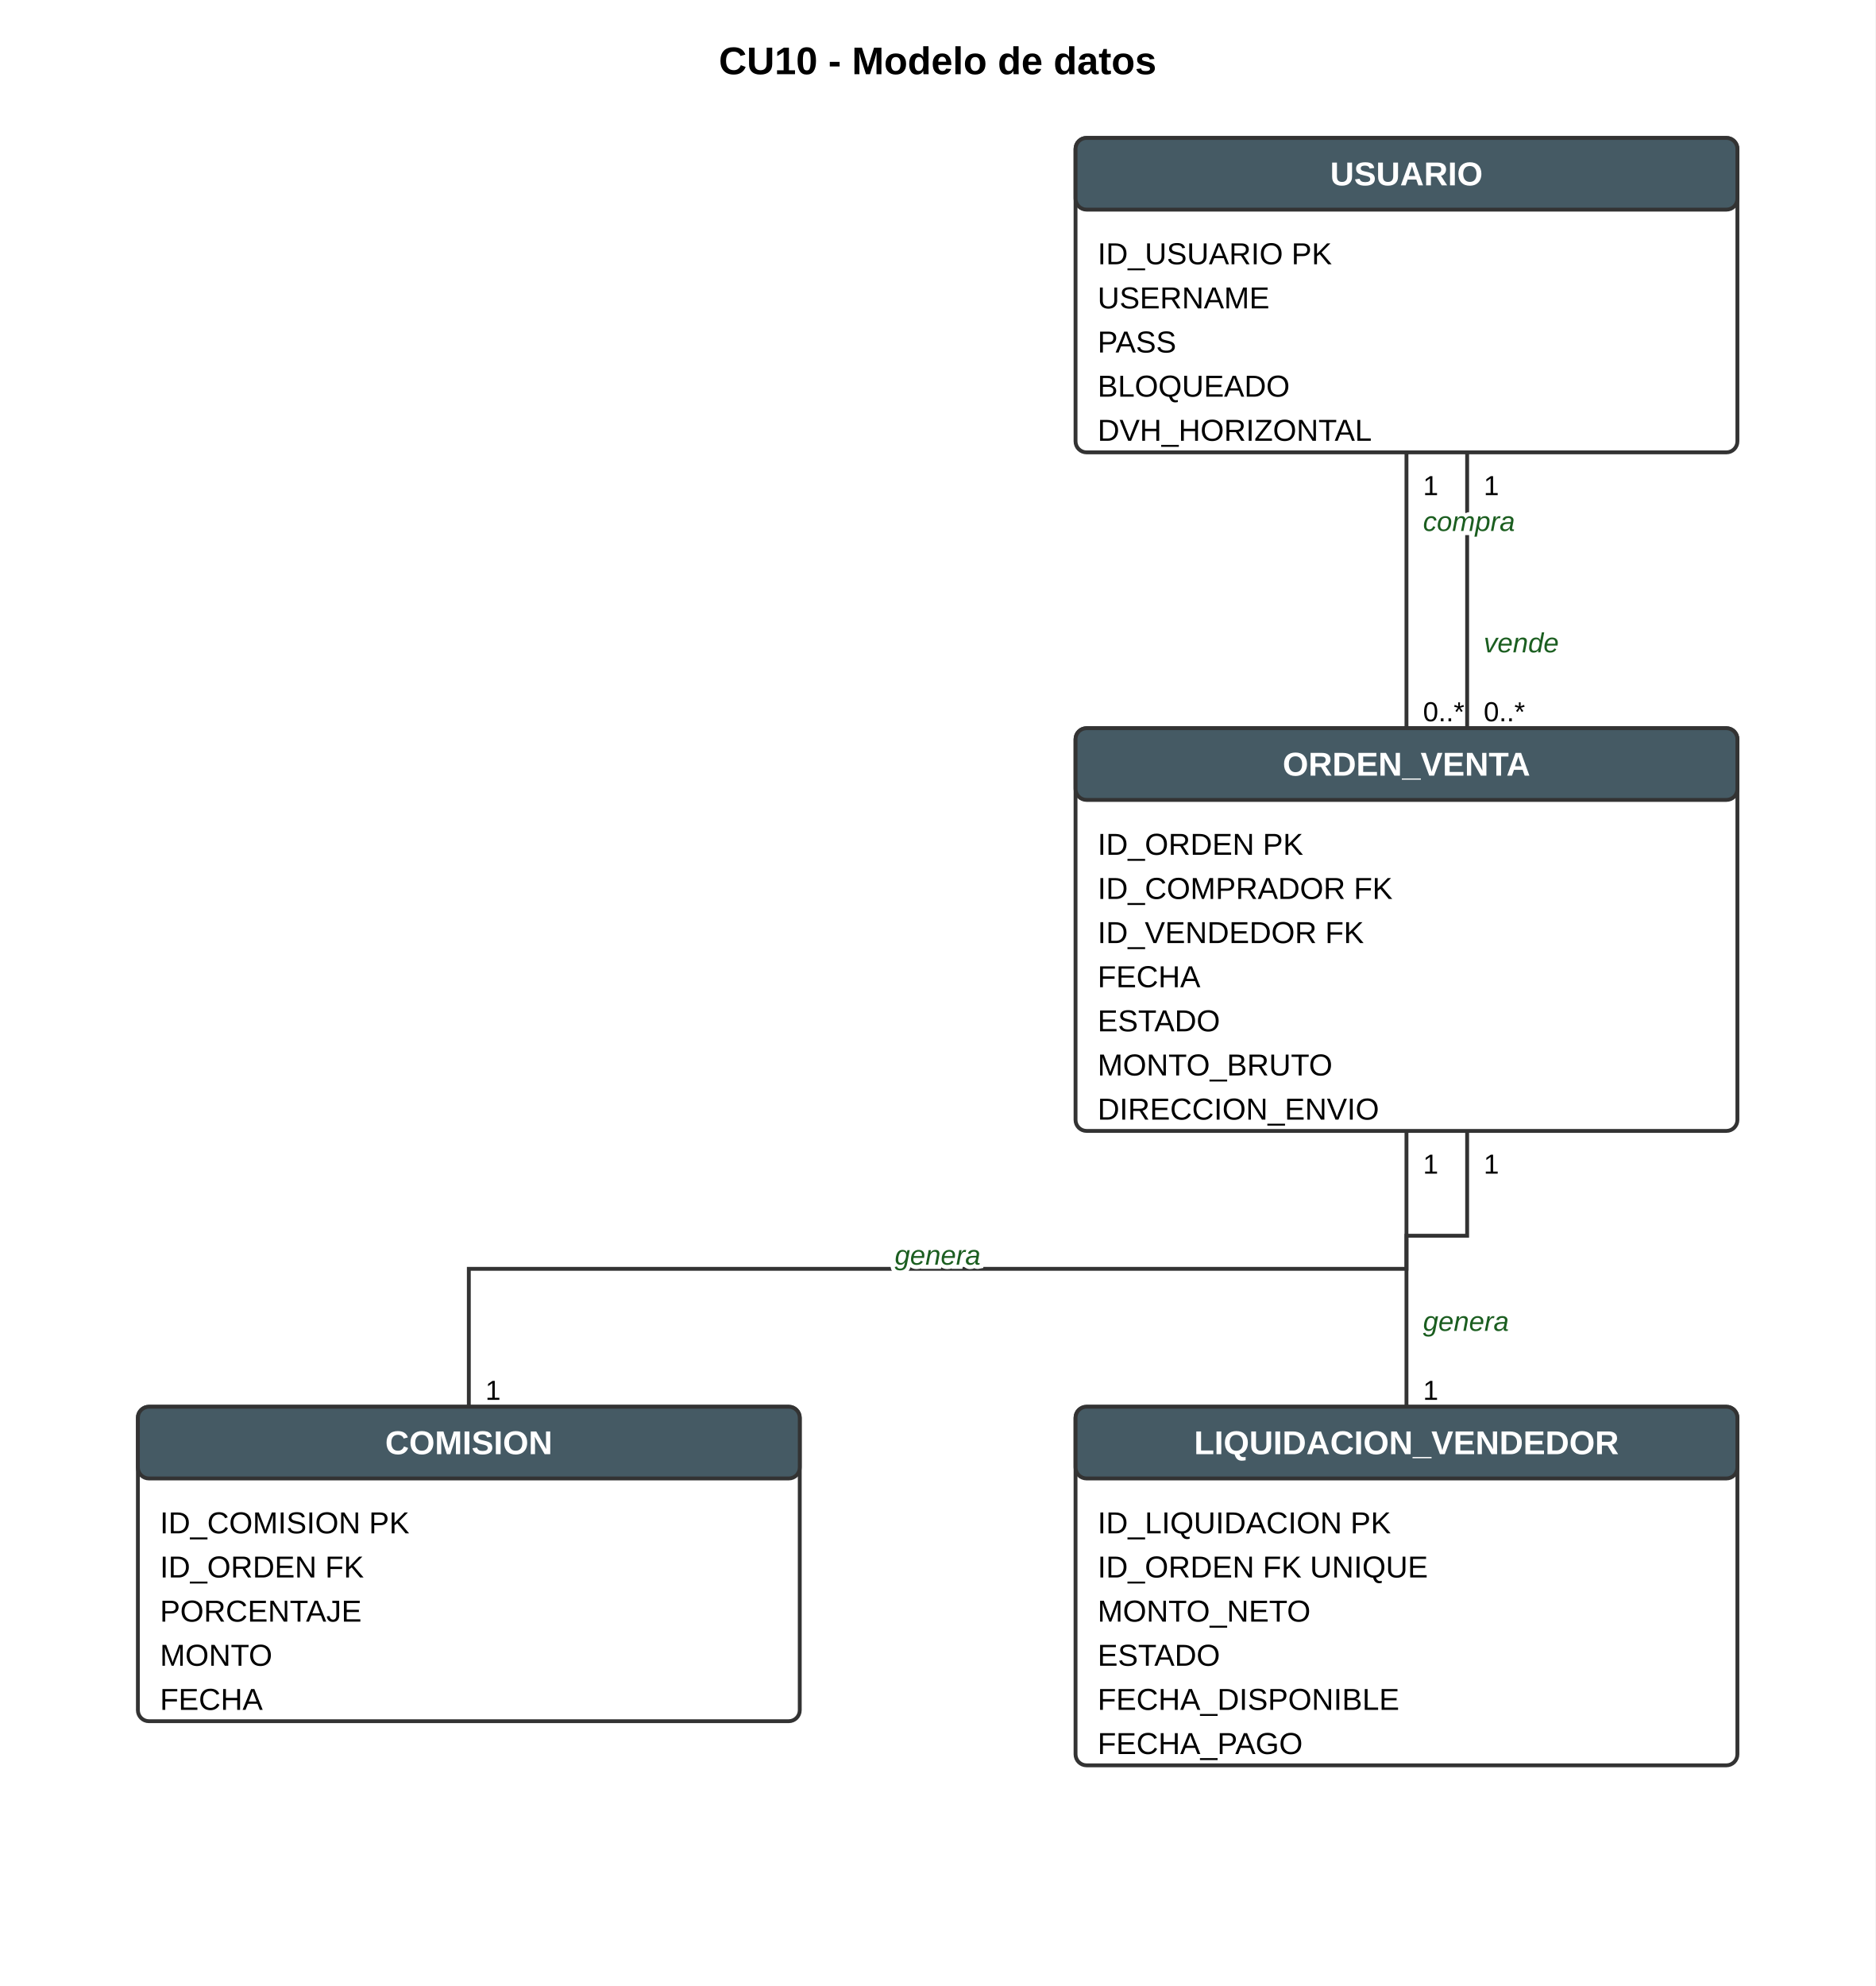
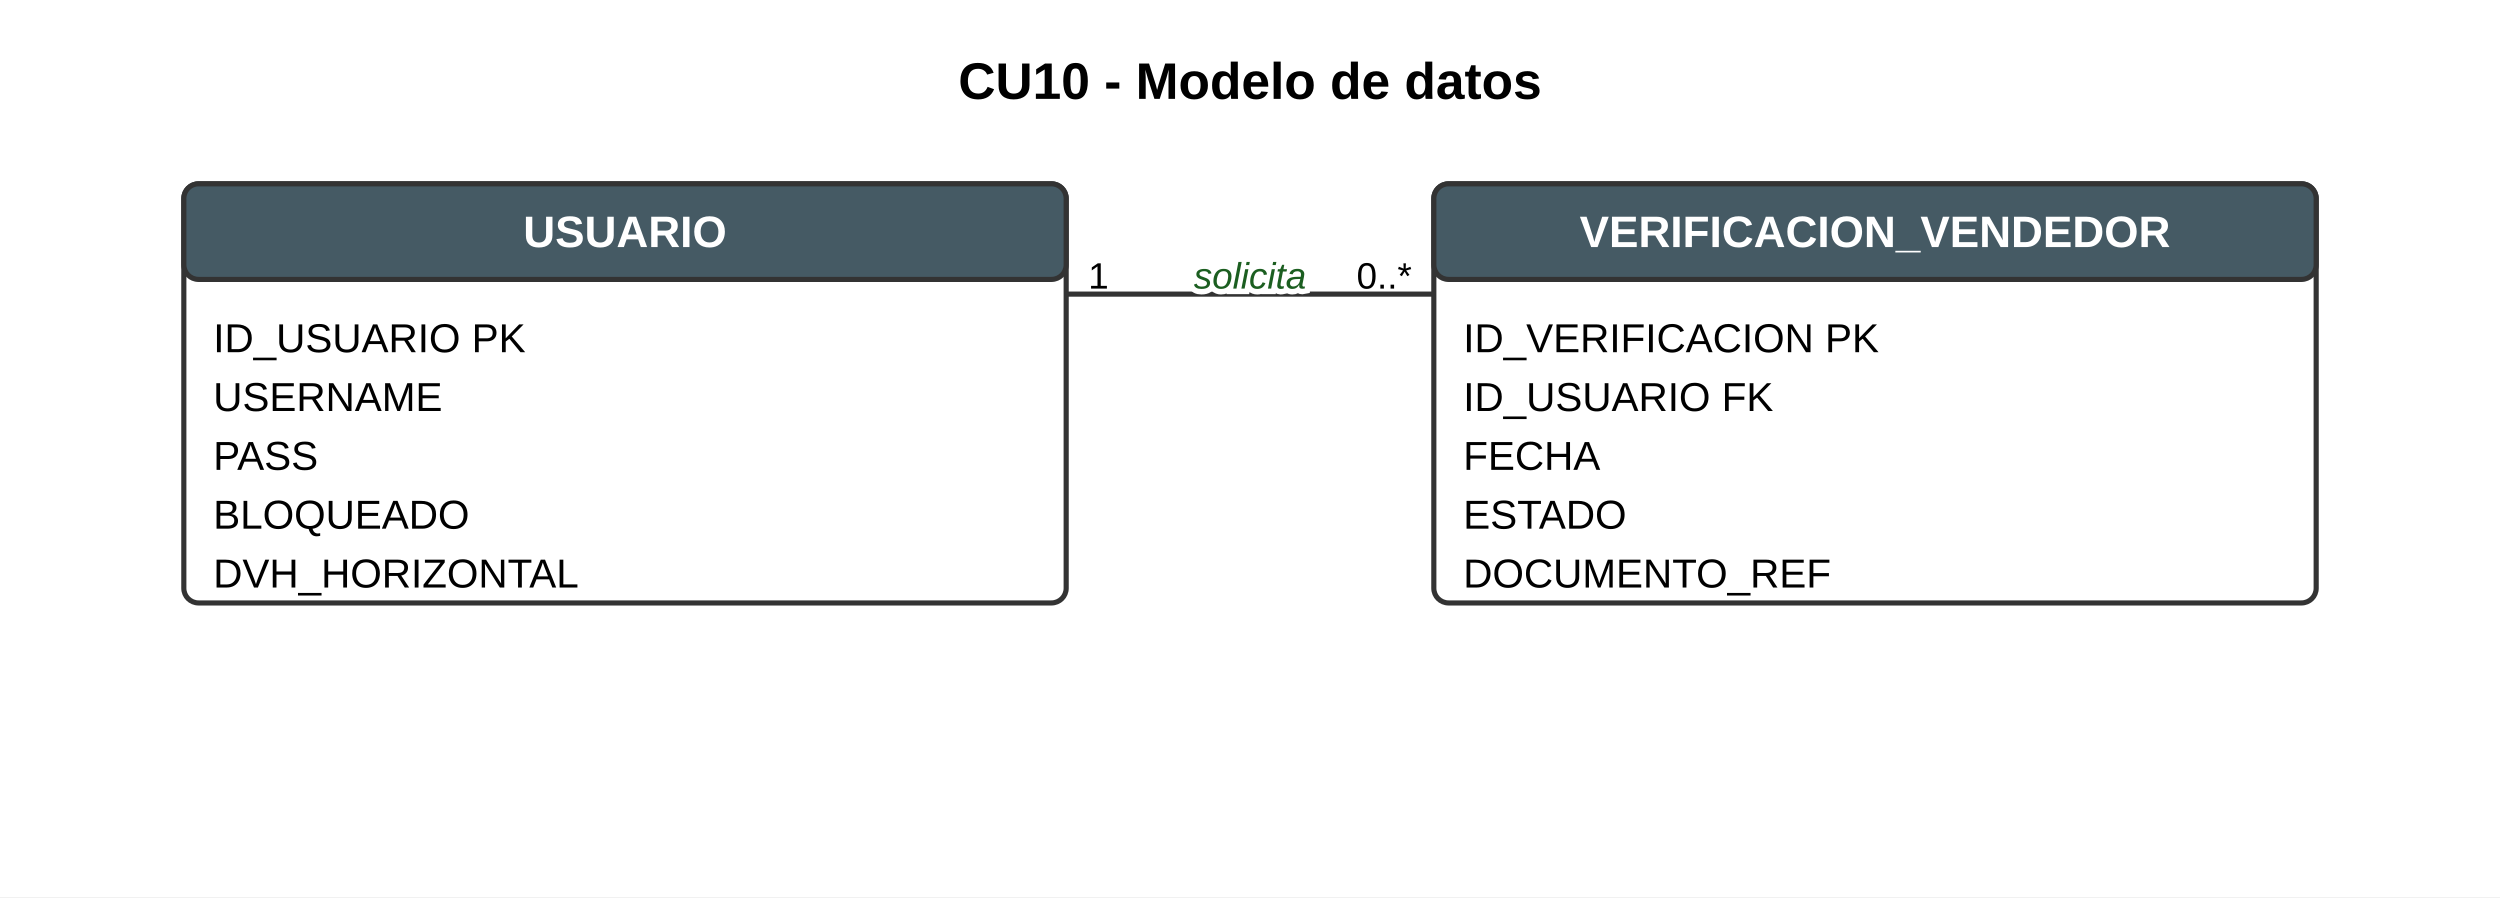
- <svg xmlns="http://www.w3.org/2000/svg" width="680" height="720" viewBox="0 0 680 720">
+ <svg xmlns="http://www.w3.org/2000/svg" width="680" height="244" viewBox="0 0 680 244">
  <defs>
    <marker id="ah" markerWidth="10" markerHeight="8" refX="9" refY="4" orient="auto">
      <path d="M0,0 L10,4 L0,8 z" fill="#333333" />
    </marker>
  </defs>
-   <rect width="680" height="720" fill="#ffffff" />
+   <rect width="680" height="244" fill="#ffffff" />
  <text x="340.0" y="26.9" text-anchor="middle" font-size="14" font-weight="bold" fill="#000000" font-family="Arial, Helvetica, sans-serif">CU10 - Modelo de datos</text>
-   <polyline points="510.0,164.0 510.0,214.0 510.0,214.0 510.0,264.0" fill="none" stroke="#333333" stroke-width="1.4" />
-   <polyline points="532.0,164.0 532.0,202.0 532.0,202.0 532.0,264.0" fill="none" stroke="#333333" stroke-width="1.4" />
-   <polyline points="510.0,410.0 510.0,460.0 170.0,460.0 170.0,510.0" fill="none" stroke="#333333" stroke-width="1.4" />
-   <polyline points="532.0,410.0 532.0,448.0 510.0,448.0 510.0,510.0" fill="none" stroke="#333333" stroke-width="1.4" />
+   <polyline points="290.0,80.0 390.0,80.0" fill="none" stroke="#333333" stroke-width="1.4" />
+   <rect x="50.0" y="50.0" width="240.0" height="114.0" rx="4" fill="#ffffff" stroke="#333333" stroke-width="1.4" />
+   <rect x="50.0" y="50.0" width="240.0" height="26.0" rx="4" fill="#455a64" stroke="#333333" stroke-width="1.4" />
+   <text x="170.0" y="67.2" text-anchor="middle" font-size="12" font-weight="bold" fill="#ffffff" font-family="Arial, Helvetica, sans-serif">USUARIO</text>
+   <text x="58.0" y="95.8" text-anchor="start" font-size="11" font-weight="normal" fill="#000000" font-family="Arial, Helvetica, sans-serif">ID_USUARIO PK</text>
+   <text x="58.0" y="111.8" text-anchor="start" font-size="11" font-weight="normal" fill="#000000" font-family="Arial, Helvetica, sans-serif">USERNAME</text>
+   <text x="58.0" y="127.8" text-anchor="start" font-size="11" font-weight="normal" fill="#000000" font-family="Arial, Helvetica, sans-serif">PASS</text>
+   <text x="58.0" y="143.8" text-anchor="start" font-size="11" font-weight="normal" fill="#000000" font-family="Arial, Helvetica, sans-serif">BLOQUEADO</text>
+   <text x="58.0" y="159.8" text-anchor="start" font-size="11" font-weight="normal" fill="#000000" font-family="Arial, Helvetica, sans-serif">DVH_HORIZONTAL</text>
  <rect x="390.0" y="50.0" width="240.0" height="114.0" rx="4" fill="#ffffff" stroke="#333333" stroke-width="1.4" />
  <rect x="390.0" y="50.0" width="240.0" height="26.0" rx="4" fill="#455a64" stroke="#333333" stroke-width="1.4" />
-   <text x="510.0" y="67.2" text-anchor="middle" font-size="12" font-weight="bold" fill="#ffffff" font-family="Arial, Helvetica, sans-serif">USUARIO</text>
-   <text x="398.0" y="95.8" text-anchor="start" font-size="11" font-weight="normal" fill="#000000" font-family="Arial, Helvetica, sans-serif">ID_USUARIO PK</text>
-   <text x="398.0" y="111.8" text-anchor="start" font-size="11" font-weight="normal" fill="#000000" font-family="Arial, Helvetica, sans-serif">USERNAME</text>
-   <text x="398.0" y="127.8" text-anchor="start" font-size="11" font-weight="normal" fill="#000000" font-family="Arial, Helvetica, sans-serif">PASS</text>
-   <text x="398.0" y="143.8" text-anchor="start" font-size="11" font-weight="normal" fill="#000000" font-family="Arial, Helvetica, sans-serif">BLOQUEADO</text>
-   <text x="398.0" y="159.8" text-anchor="start" font-size="11" font-weight="normal" fill="#000000" font-family="Arial, Helvetica, sans-serif">DVH_HORIZONTAL</text>
-   <rect x="390.0" y="264.0" width="240.0" height="146.0" rx="4" fill="#ffffff" stroke="#333333" stroke-width="1.4" />
-   <rect x="390.0" y="264.0" width="240.0" height="26.0" rx="4" fill="#455a64" stroke="#333333" stroke-width="1.4" />
-   <text x="510.0" y="281.2" text-anchor="middle" font-size="12" font-weight="bold" fill="#ffffff" font-family="Arial, Helvetica, sans-serif">ORDEN_VENTA</text>
-   <text x="398.0" y="309.9" text-anchor="start" font-size="11" font-weight="normal" fill="#000000" font-family="Arial, Helvetica, sans-serif">ID_ORDEN PK</text>
-   <text x="398.0" y="325.9" text-anchor="start" font-size="11" font-weight="normal" fill="#000000" font-family="Arial, Helvetica, sans-serif">ID_COMPRADOR FK</text>
-   <text x="398.0" y="341.9" text-anchor="start" font-size="11" font-weight="normal" fill="#000000" font-family="Arial, Helvetica, sans-serif">ID_VENDEDOR FK</text>
-   <text x="398.0" y="357.9" text-anchor="start" font-size="11" font-weight="normal" fill="#000000" font-family="Arial, Helvetica, sans-serif">FECHA</text>
-   <text x="398.0" y="373.9" text-anchor="start" font-size="11" font-weight="normal" fill="#000000" font-family="Arial, Helvetica, sans-serif">ESTADO</text>
-   <text x="398.0" y="389.9" text-anchor="start" font-size="11" font-weight="normal" fill="#000000" font-family="Arial, Helvetica, sans-serif">MONTO_BRUTO</text>
-   <text x="398.0" y="405.9" text-anchor="start" font-size="11" font-weight="normal" fill="#000000" font-family="Arial, Helvetica, sans-serif">DIRECCION_ENVIO</text>
-   <rect x="390.0" y="510.0" width="240.0" height="130.0" rx="4" fill="#ffffff" stroke="#333333" stroke-width="1.4" />
-   <rect x="390.0" y="510.0" width="240.0" height="26.0" rx="4" fill="#455a64" stroke="#333333" stroke-width="1.4" />
-   <text x="510.0" y="527.2" text-anchor="middle" font-size="12" font-weight="bold" fill="#ffffff" font-family="Arial, Helvetica, sans-serif">LIQUIDACION_VENDEDOR</text>
-   <text x="398.0" y="555.9" text-anchor="start" font-size="11" font-weight="normal" fill="#000000" font-family="Arial, Helvetica, sans-serif">ID_LIQUIDACION PK</text>
-   <text x="398.0" y="571.9" text-anchor="start" font-size="11" font-weight="normal" fill="#000000" font-family="Arial, Helvetica, sans-serif">ID_ORDEN FK UNIQUE</text>
-   <text x="398.0" y="587.9" text-anchor="start" font-size="11" font-weight="normal" fill="#000000" font-family="Arial, Helvetica, sans-serif">MONTO_NETO</text>
-   <text x="398.0" y="603.9" text-anchor="start" font-size="11" font-weight="normal" fill="#000000" font-family="Arial, Helvetica, sans-serif">ESTADO</text>
-   <text x="398.0" y="619.9" text-anchor="start" font-size="11" font-weight="normal" fill="#000000" font-family="Arial, Helvetica, sans-serif">FECHA_DISPONIBLE</text>
-   <text x="398.0" y="635.9" text-anchor="start" font-size="11" font-weight="normal" fill="#000000" font-family="Arial, Helvetica, sans-serif">FECHA_PAGO</text>
-   <rect x="50.0" y="510.0" width="240.0" height="114.0" rx="4" fill="#ffffff" stroke="#333333" stroke-width="1.4" />
-   <rect x="50.0" y="510.0" width="240.0" height="26.0" rx="4" fill="#455a64" stroke="#333333" stroke-width="1.4" />
-   <text x="170.0" y="527.2" text-anchor="middle" font-size="12" font-weight="bold" fill="#ffffff" font-family="Arial, Helvetica, sans-serif">COMISION</text>
-   <text x="58.0" y="555.9" text-anchor="start" font-size="11" font-weight="normal" fill="#000000" font-family="Arial, Helvetica, sans-serif">ID_COMISION PK</text>
-   <text x="58.0" y="571.9" text-anchor="start" font-size="11" font-weight="normal" fill="#000000" font-family="Arial, Helvetica, sans-serif">ID_ORDEN FK</text>
-   <text x="58.0" y="587.9" text-anchor="start" font-size="11" font-weight="normal" fill="#000000" font-family="Arial, Helvetica, sans-serif">PORCENTAJE</text>
-   <text x="58.0" y="603.9" text-anchor="start" font-size="11" font-weight="normal" fill="#000000" font-family="Arial, Helvetica, sans-serif">MONTO</text>
-   <text x="58.0" y="619.9" text-anchor="start" font-size="11" font-weight="normal" fill="#000000" font-family="Arial, Helvetica, sans-serif">FECHA</text>
-   <text x="516.0" y="179.5" text-anchor="start" font-size="10" font-weight="normal" fill="#000000" font-family="Arial, Helvetica, sans-serif">1</text>
-   <text x="516.0" y="261.5" text-anchor="start" font-size="10" font-weight="normal" fill="#000000" font-family="Arial, Helvetica, sans-serif">0..*</text>
-   <text x="516.0" y="192.5" text-anchor="start" font-size="10" font-weight="normal" fill="#1b5e20" font-family="Arial, Helvetica, sans-serif" font-style="italic" paint-order="stroke" stroke="#ffffff" stroke-width="3">compra</text>
-   <text x="538.0" y="179.5" text-anchor="start" font-size="10" font-weight="normal" fill="#000000" font-family="Arial, Helvetica, sans-serif">1</text>
-   <text x="538.0" y="261.5" text-anchor="start" font-size="10" font-weight="normal" fill="#000000" font-family="Arial, Helvetica, sans-serif">0..*</text>
-   <text x="538.0" y="236.5" text-anchor="start" font-size="10" font-weight="normal" fill="#1b5e20" font-family="Arial, Helvetica, sans-serif" font-style="italic" paint-order="stroke" stroke="#ffffff" stroke-width="3">vende</text>
-   <text x="516.0" y="425.5" text-anchor="start" font-size="10" font-weight="normal" fill="#000000" font-family="Arial, Helvetica, sans-serif">1</text>
-   <text x="176.0" y="507.5" text-anchor="start" font-size="10" font-weight="normal" fill="#000000" font-family="Arial, Helvetica, sans-serif">1</text>
-   <text x="340.0" y="458.5" text-anchor="middle" font-size="10" font-weight="normal" fill="#1b5e20" font-family="Arial, Helvetica, sans-serif" font-style="italic" paint-order="stroke" stroke="#ffffff" stroke-width="3">genera</text>
-   <text x="538.0" y="425.5" text-anchor="start" font-size="10" font-weight="normal" fill="#000000" font-family="Arial, Helvetica, sans-serif">1</text>
-   <text x="516.0" y="507.5" text-anchor="start" font-size="10" font-weight="normal" fill="#000000" font-family="Arial, Helvetica, sans-serif">1</text>
-   <text x="516.0" y="482.5" text-anchor="start" font-size="10" font-weight="normal" fill="#1b5e20" font-family="Arial, Helvetica, sans-serif" font-style="italic" paint-order="stroke" stroke="#ffffff" stroke-width="3">genera</text>
+   <text x="510.0" y="67.2" text-anchor="middle" font-size="12" font-weight="bold" fill="#ffffff" font-family="Arial, Helvetica, sans-serif">VERIFICACION_VENDEDOR</text>
+   <text x="398.0" y="95.8" text-anchor="start" font-size="11" font-weight="normal" fill="#000000" font-family="Arial, Helvetica, sans-serif">ID_VERIFICACION PK</text>
+   <text x="398.0" y="111.8" text-anchor="start" font-size="11" font-weight="normal" fill="#000000" font-family="Arial, Helvetica, sans-serif">ID_USUARIO FK</text>
+   <text x="398.0" y="127.8" text-anchor="start" font-size="11" font-weight="normal" fill="#000000" font-family="Arial, Helvetica, sans-serif">FECHA</text>
+   <text x="398.0" y="143.8" text-anchor="start" font-size="11" font-weight="normal" fill="#000000" font-family="Arial, Helvetica, sans-serif">ESTADO</text>
+   <text x="398.0" y="159.8" text-anchor="start" font-size="11" font-weight="normal" fill="#000000" font-family="Arial, Helvetica, sans-serif">DOCUMENTO_REF</text>
+   <text x="296.0" y="78.5" text-anchor="start" font-size="10" font-weight="normal" fill="#000000" font-family="Arial, Helvetica, sans-serif">1</text>
+   <text x="384.0" y="78.5" text-anchor="end" font-size="10" font-weight="normal" fill="#000000" font-family="Arial, Helvetica, sans-serif">0..*</text>
+   <text x="340.0" y="78.5" text-anchor="middle" font-size="10" font-weight="normal" fill="#1b5e20" font-family="Arial, Helvetica, sans-serif" font-style="italic" paint-order="stroke" stroke="#ffffff" stroke-width="3">solicita</text>
</svg>
